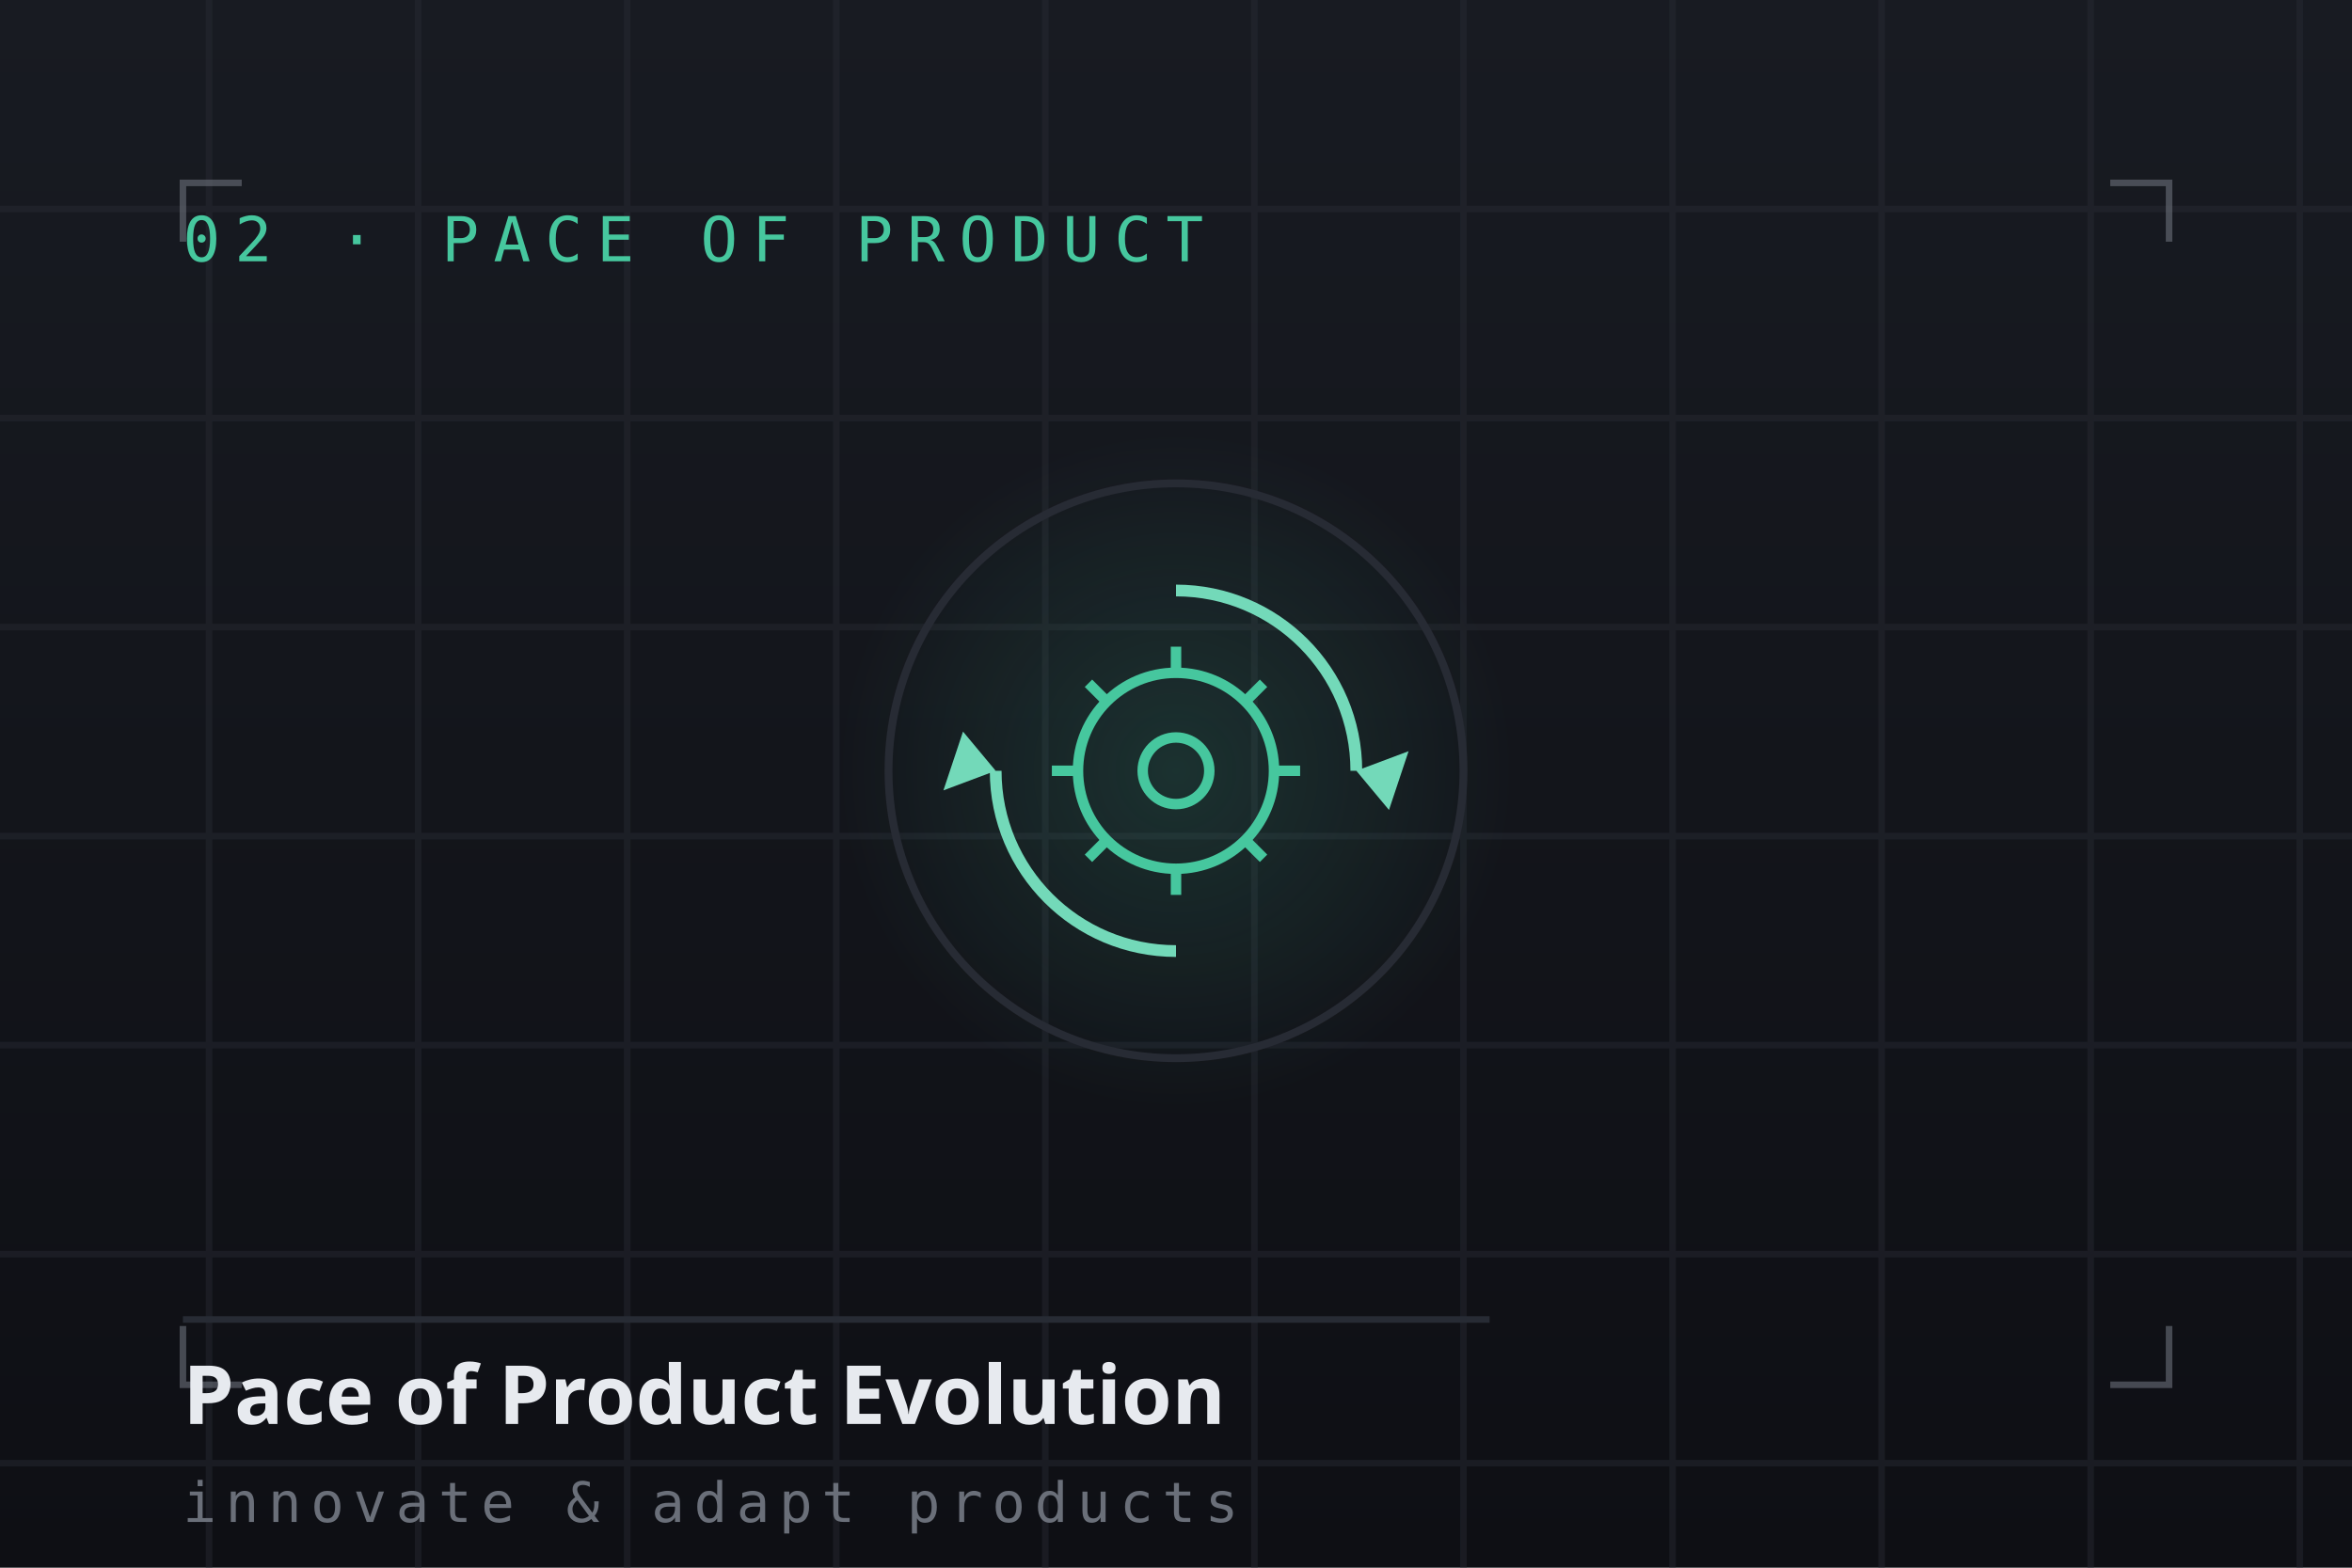
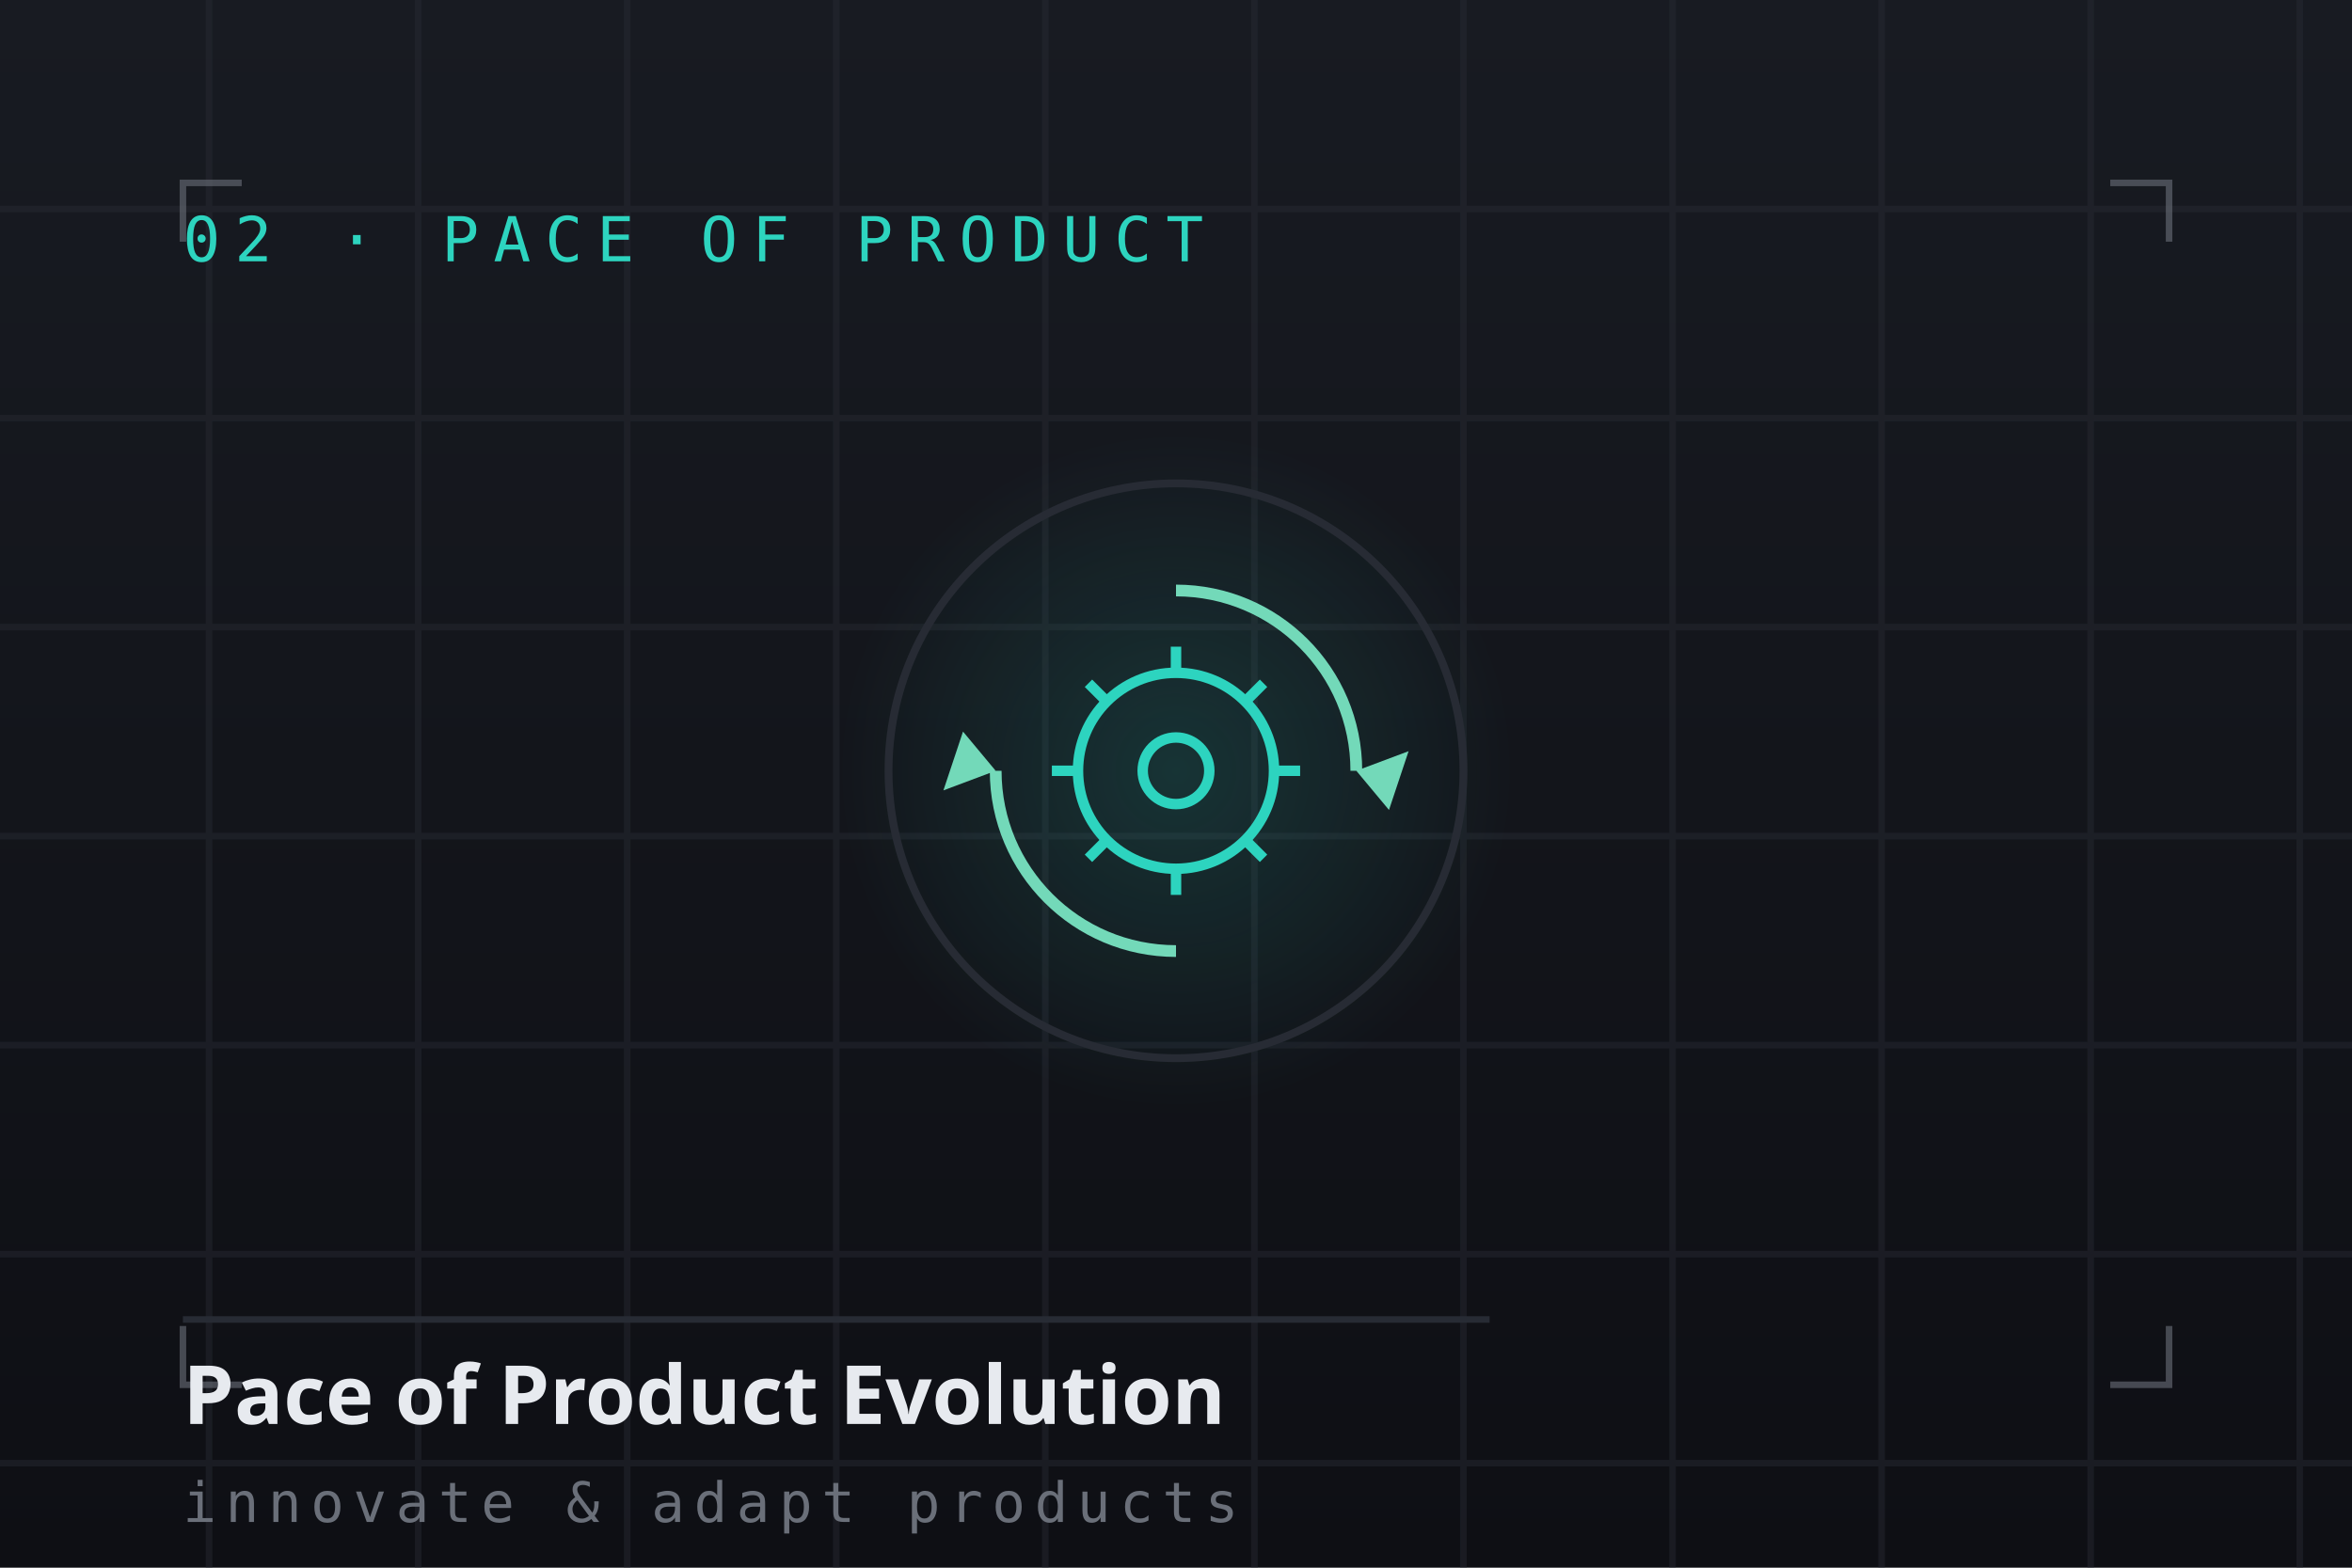
<svg xmlns="http://www.w3.org/2000/svg" viewBox="0 0 360 240" font-family="'Manrope','Segoe UI',system-ui,sans-serif">
  <defs>
    <linearGradient id="pg" x1="0" y1="0" x2="0" y2="1">
      <stop offset="0" stop-color="#181B22" />
      <stop offset="1" stop-color="#0E0F14" />
    </linearGradient>
    <linearGradient id="acc" x1="0" y1="0" x2="1" y2="1">
      <stop offset="0" stop-color="#73D9B9" />
-       <stop offset="1" stop-color="#46C79E" />
+       <stop offset="1" stop-color="#2dd4bf" />
    </linearGradient>
    <radialGradient id="halo" cx="0.5" cy="0.5" r="0.5">
-       <stop offset="0" stop-color="#46C79E" stop-opacity="0.16" />
-       <stop offset="1" stop-color="#46C79E" stop-opacity="0" />
+       <stop offset="0" stop-color="#2dd4bf" stop-opacity="0.16" />
+       <stop offset="1" stop-color="#2dd4bf" stop-opacity="0" />
    </radialGradient>
    <filter id="sh" x="-30%" y="-30%" width="160%" height="160%">
      <feGaussianBlur in="SourceAlpha" stdDeviation="5" />
      <feOffset dy="7" />
      <feComponentTransfer>
        <feFuncA type="linear" slope="0.10" />
      </feComponentTransfer>
      <feMerge>
        <feMergeNode />
        <feMergeNode in="SourceGraphic" />
      </feMerge>
    </filter>
  </defs>
  <rect width="360" height="240" fill="url(#pg)" />
  <g stroke="#272B34" stroke-width="1" opacity="0.45">
    <line x1="32" y1="0" x2="32" y2="240" />
    <line x1="64" y1="0" x2="64" y2="240" />
    <line x1="96" y1="0" x2="96" y2="240" />
    <line x1="128" y1="0" x2="128" y2="240" />
    <line x1="160" y1="0" x2="160" y2="240" />
    <line x1="192" y1="0" x2="192" y2="240" />
    <line x1="224" y1="0" x2="224" y2="240" />
    <line x1="256" y1="0" x2="256" y2="240" />
    <line x1="288" y1="0" x2="288" y2="240" />
    <line x1="320" y1="0" x2="320" y2="240" />
    <line x1="352" y1="0" x2="352" y2="240" />
    <line x1="0" y1="32" x2="360" y2="32" />
    <line x1="0" y1="64" x2="360" y2="64" />
    <line x1="0" y1="96" x2="360" y2="96" />
    <line x1="0" y1="128" x2="360" y2="128" />
    <line x1="0" y1="160" x2="360" y2="160" />
    <line x1="0" y1="192" x2="360" y2="192" />
    <line x1="0" y1="224" x2="360" y2="224" />
  </g>
  <g stroke="#6A6F79" stroke-width="1" opacity="0.6" fill="none">
    <path d="M28 37 V28 H37" />
    <path d="M323 28 H332 V37" />
    <path d="M28 203 V212 H37" />
    <path d="M332 203 V212 H323" />
  </g>
-   <text x="28" y="40" font-family="'JetBrains Mono','SFMono-Regular',ui-monospace,monospace" font-size="9.5" letter-spacing="2.2" fill="#46C79E">02 · PACE OF PRODUCT</text>
+   <text x="28" y="40" font-family="'JetBrains Mono','SFMono-Regular',ui-monospace,monospace" font-size="9.5" letter-spacing="2.2" fill="#2dd4bf">02 · PACE OF PRODUCT</text>
  <circle cx="180" cy="118" r="52" fill="url(#halo)" />
  <circle cx="180" cy="118" r="44" fill="none" stroke="#272B34" stroke-width="1.2" />
-   <g stroke="#46C79E" stroke-width="1.6" fill="none">
+   <g stroke="#2dd4bf" stroke-width="1.6" fill="none">
    <line x1="195.0" y1="118.0" x2="199.0" y2="118.0" />
    <line x1="190.6" y1="128.6" x2="193.4" y2="131.4" />
    <line x1="180.0" y1="133.0" x2="180.0" y2="137.0" />
    <line x1="169.4" y1="128.6" x2="166.6" y2="131.4" />
    <line x1="165.0" y1="118.0" x2="161.0" y2="118.0" />
    <line x1="169.4" y1="107.4" x2="166.6" y2="104.6" />
    <line x1="180.0" y1="103.0" x2="180.0" y2="99.0" />
    <line x1="190.6" y1="107.4" x2="193.4" y2="104.6" />
    <circle cx="180" cy="118" r="15.0" />
    <circle cx="180" cy="118" r="5.1" />
  </g>
  <path d="M180 90.4 A 27.6 27.6 0 0 1 207.6 118" fill="none" stroke="#73D9B9" stroke-width="1.8" />
  <path d="M207.6 118 l8 -3 l-3 9 z" fill="#73D9B9" />
  <path d="M180 145.6 A 27.6 27.6 0 0 1 152.4 118" fill="none" stroke="#73D9B9" stroke-width="1.8" />
  <path d="M152.4 118 l-8 3 l3 -9 z" fill="#73D9B9" />
  <line x1="28" y1="202" x2="228" y2="202" stroke="#272B34" stroke-width="1" />
  <text x="28" y="218" font-family="'Manrope','Segoe UI',system-ui,sans-serif" font-size="12.5" font-weight="600" fill="#E7EAEF">Pace of Product Evolution</text>
  <text x="28" y="233" font-family="'JetBrains Mono','SFMono-Regular',ui-monospace,monospace" font-size="8.5" letter-spacing="1.4" fill="#6A6F79">innovate &amp; adapt products</text>
</svg>
